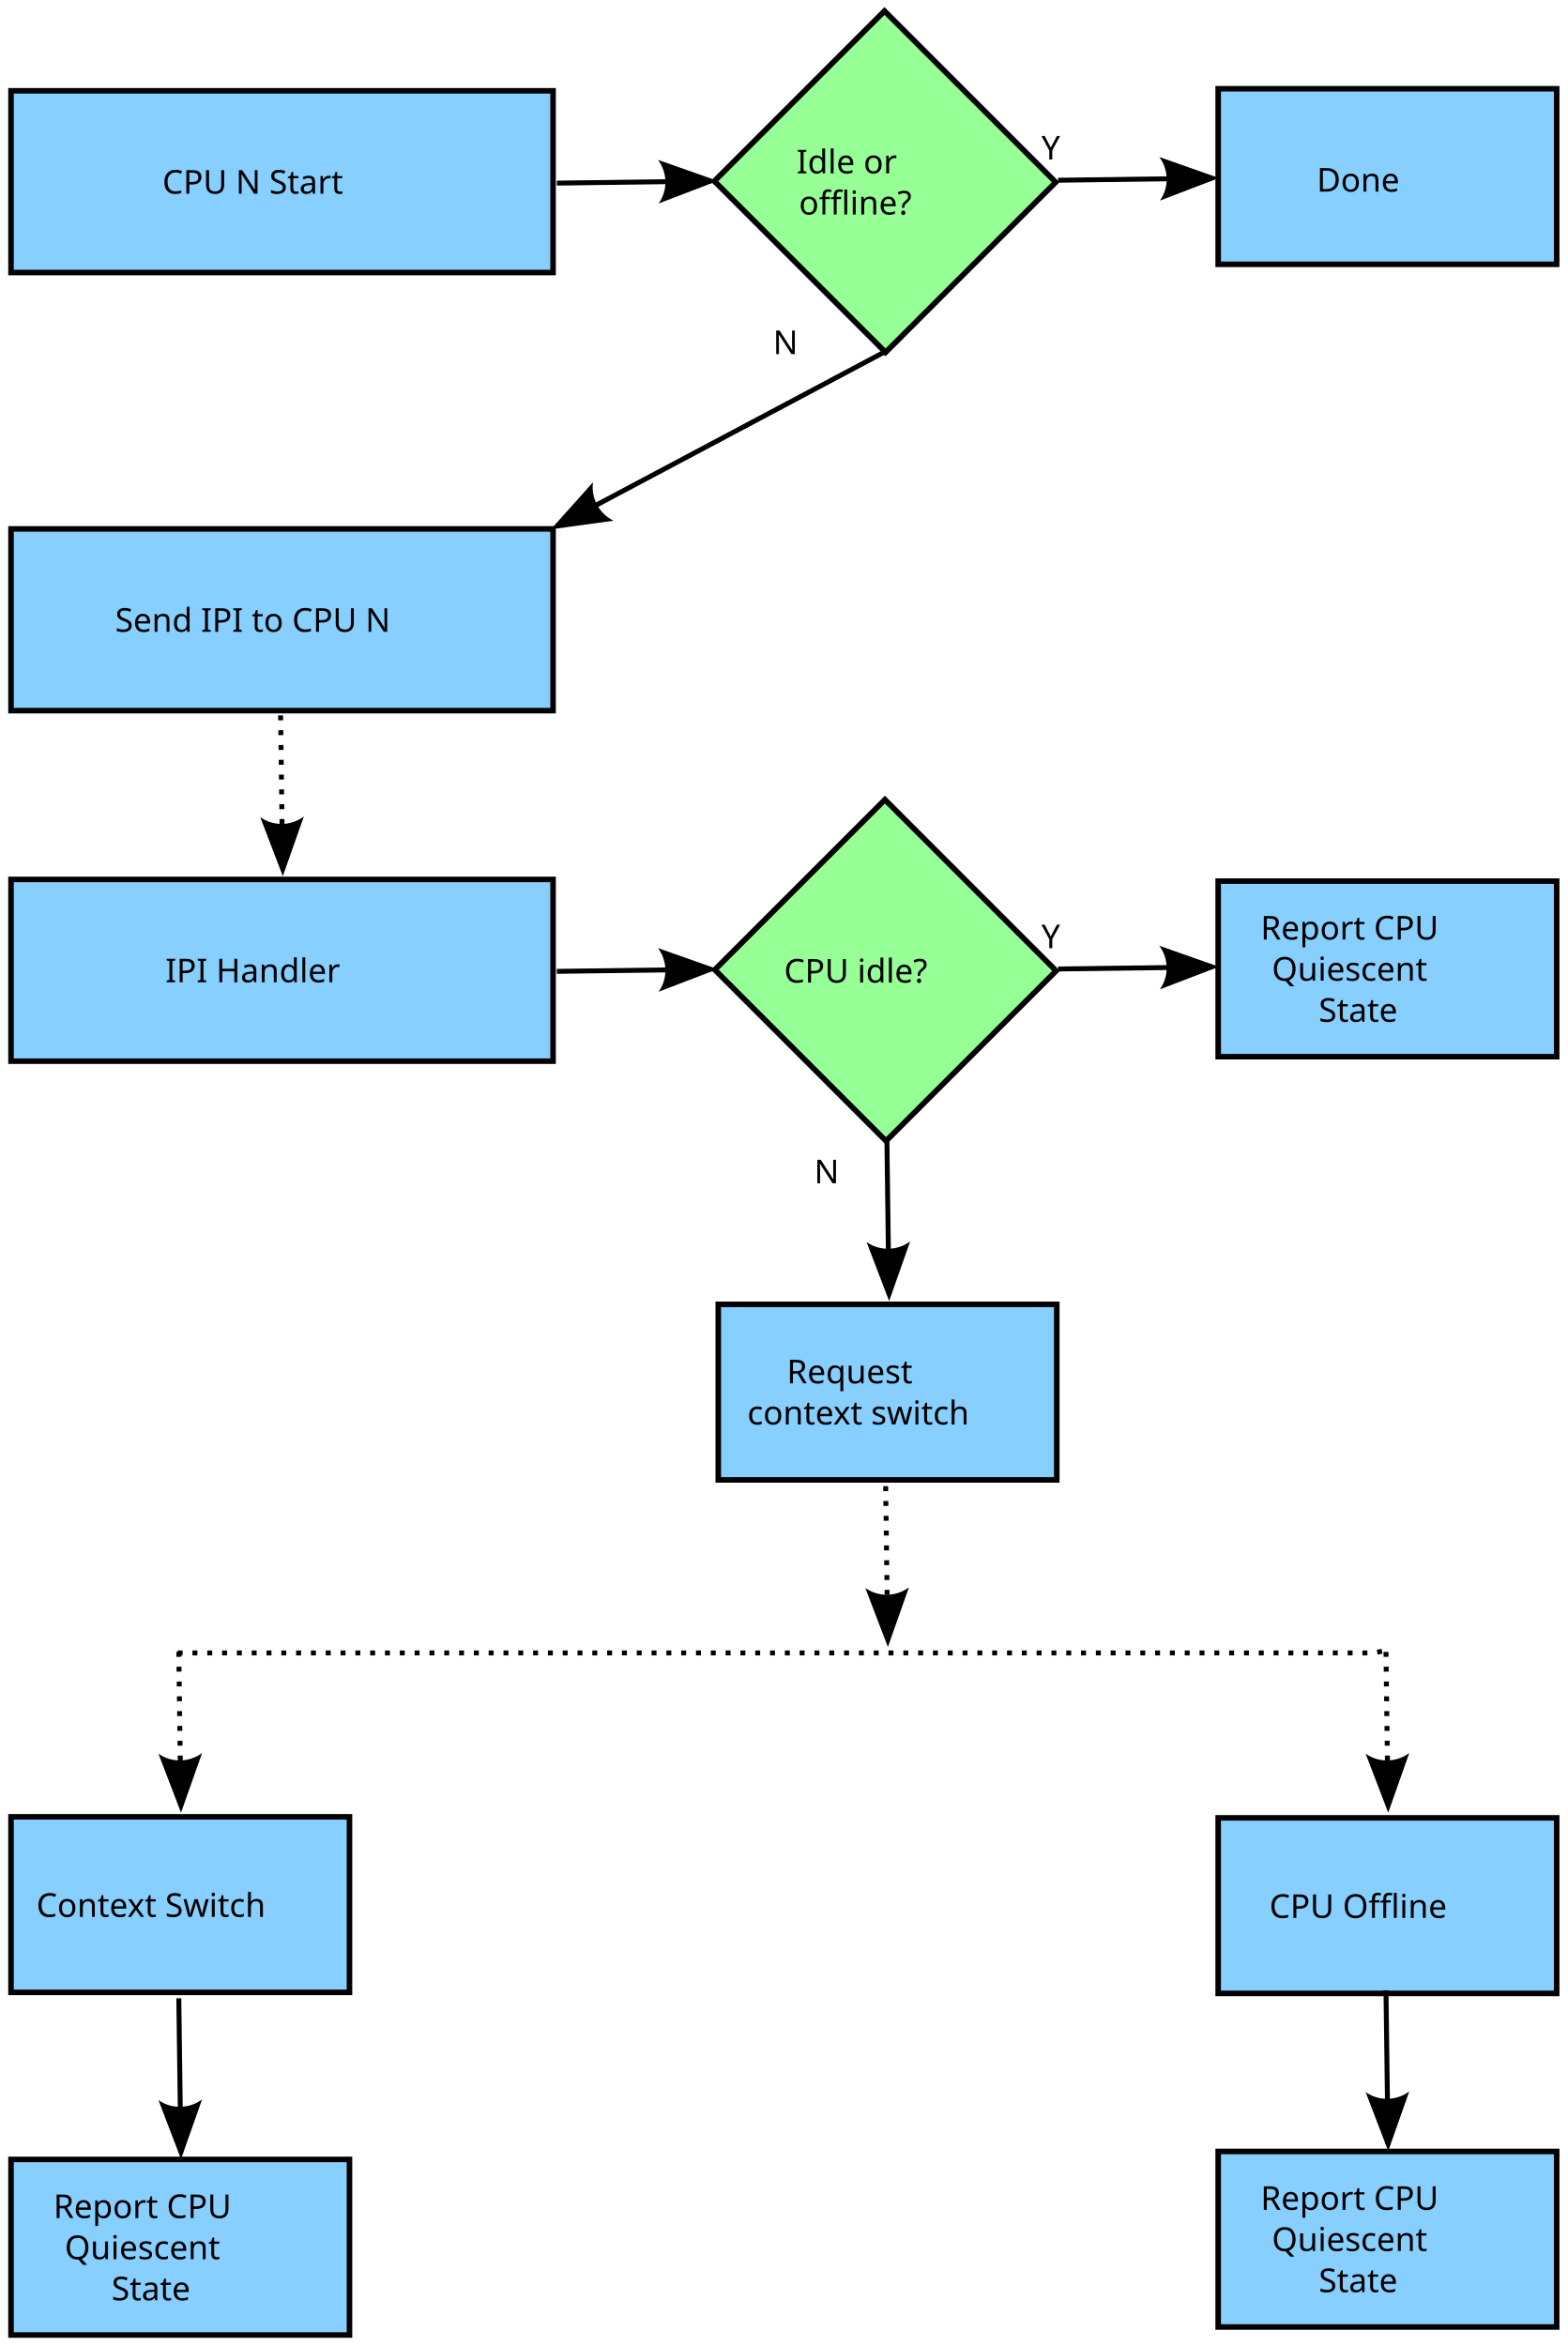
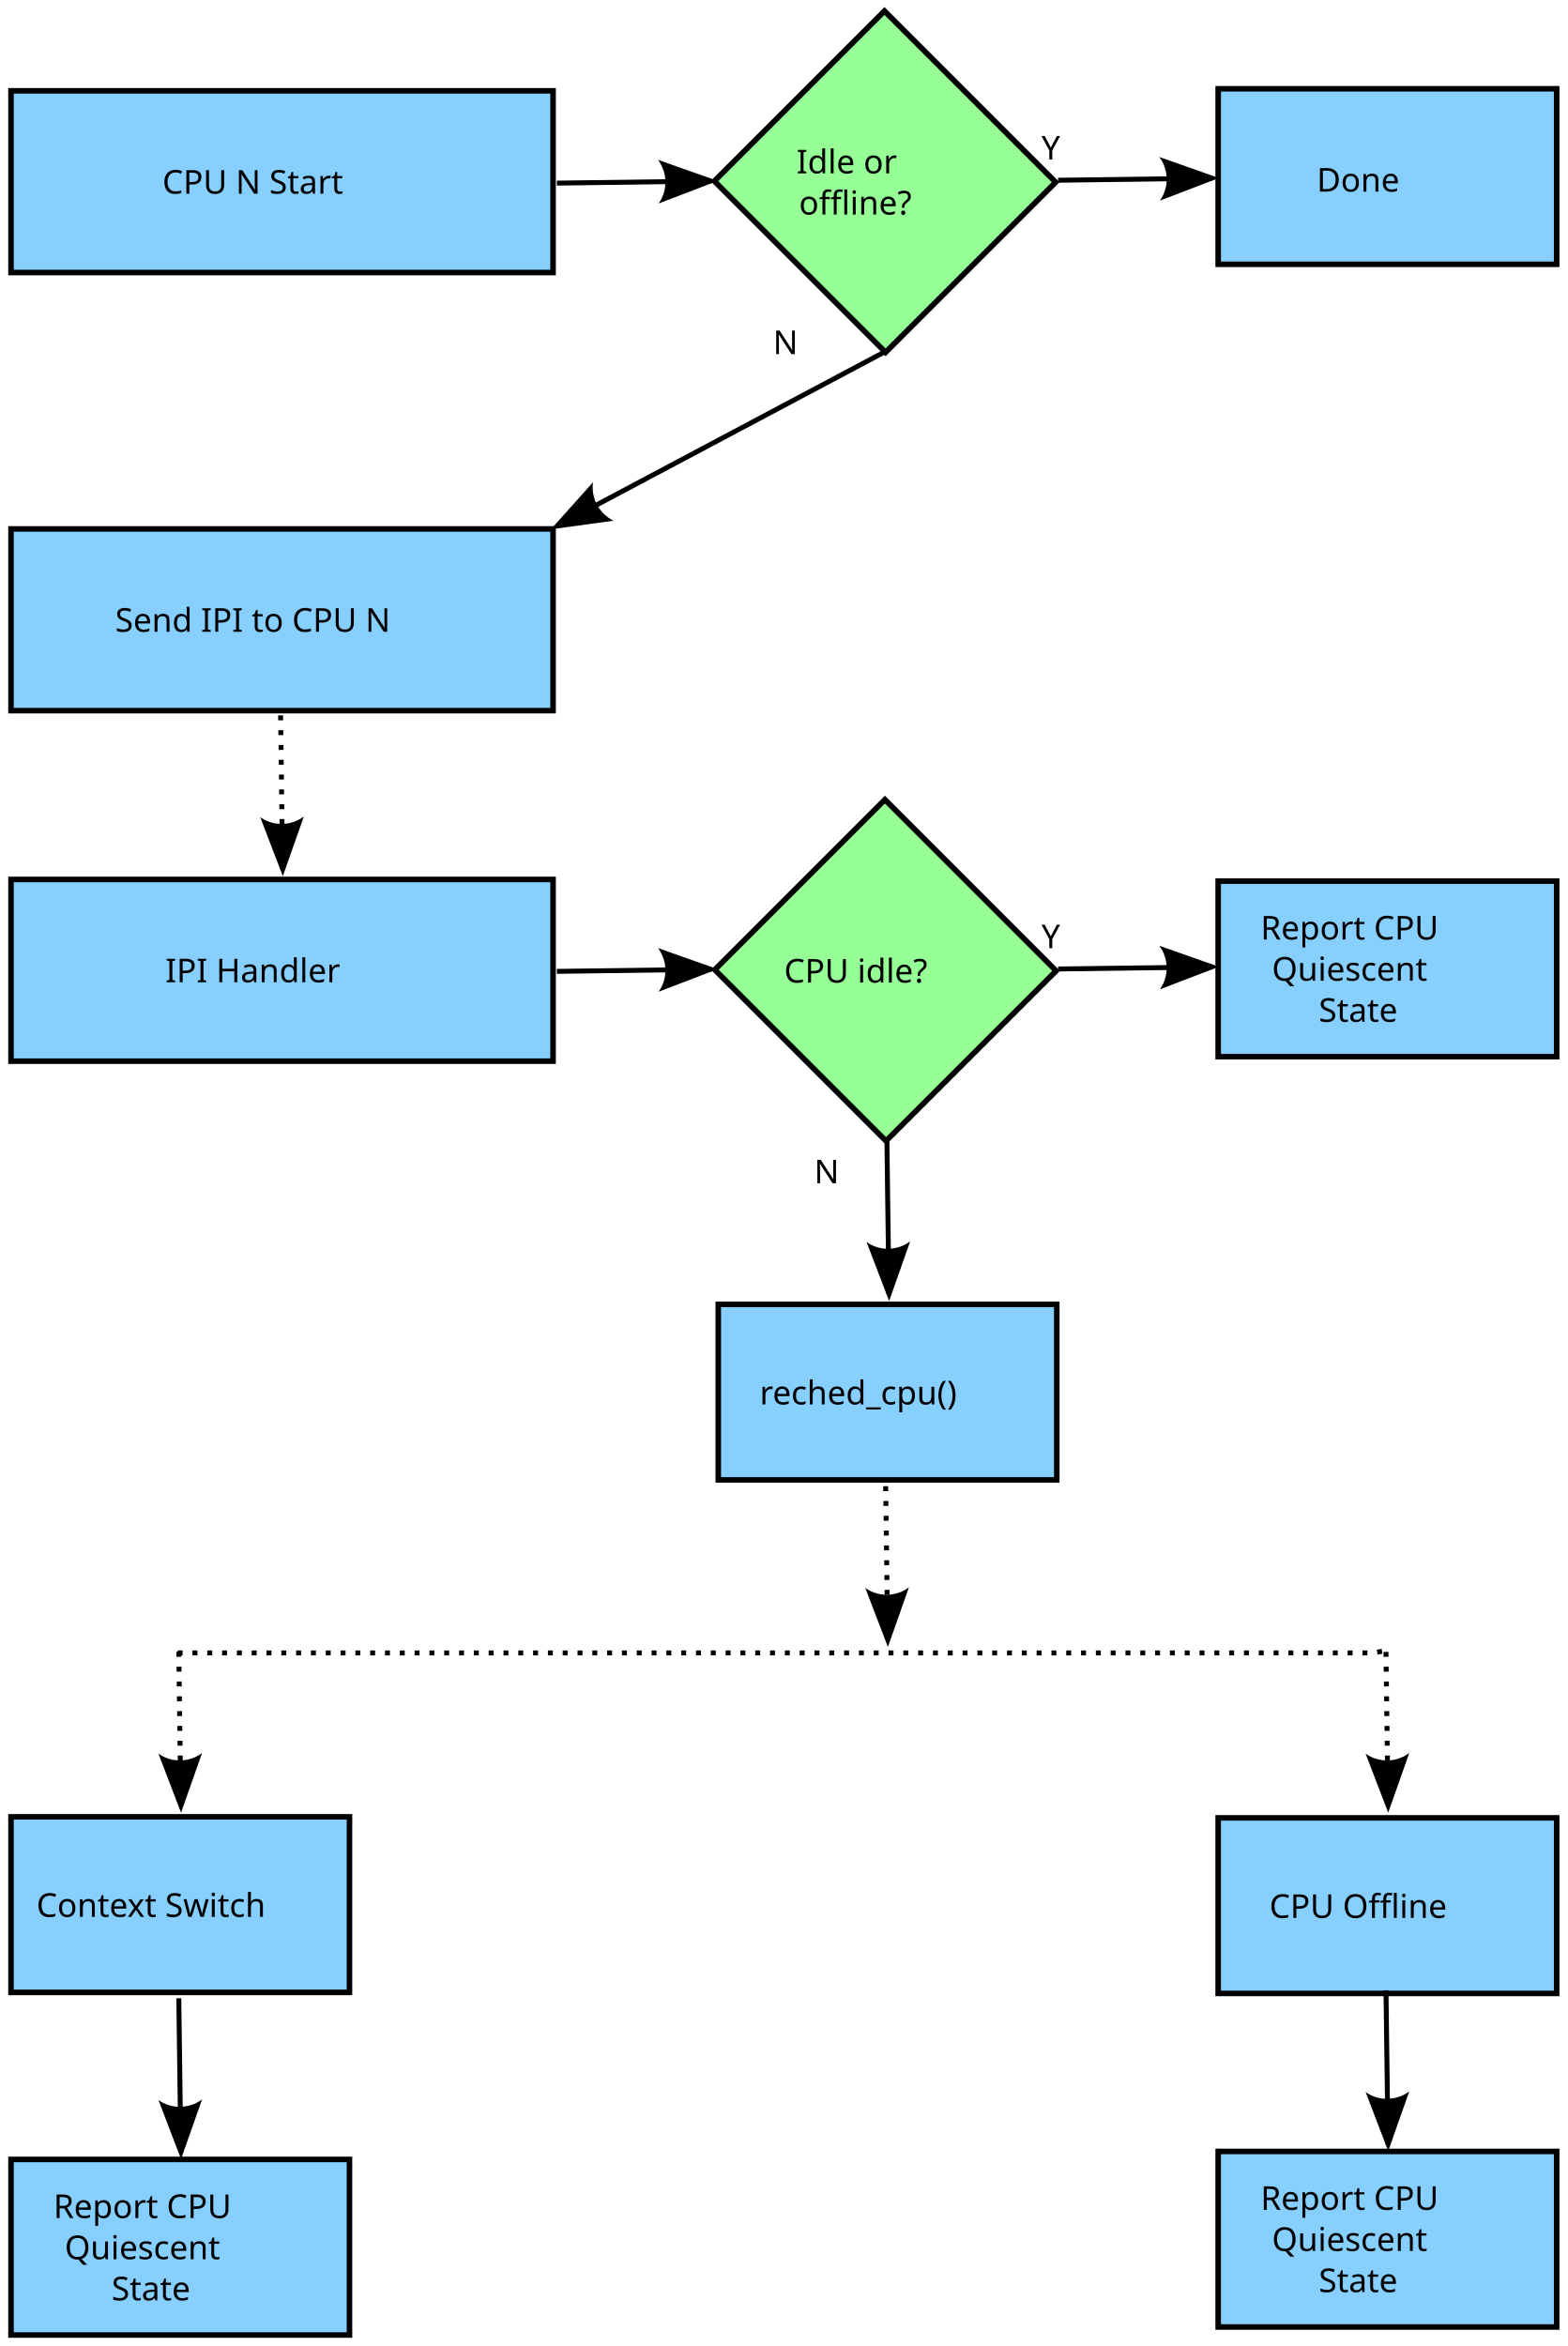
<svg xmlns="http://www.w3.org/2000/svg" width="952.682" height="1425.619" viewBox="-66 -66 12729.905 19049.38" id="svg2" version="1.1">
  <defs id="defs92">
    <marker orient="auto" refY="0" refX="0" id="Arrow2Lend" style="overflow:visible">
      <path id="path4146" style="fill-rule:evenodd;stroke-width:0.625;stroke-linejoin:round" d="M 8.719,4.034 -2.207,0.016 8.719,-4.002 c -1.745,2.372 -1.735,5.617 -6e-7,8.035 z" transform="matrix(-1.1,0,0,-1.1,-1.1,0)" />
    </marker>
    <marker orient="auto" refY="0" refX="0" id="Arrow1Mend" style="overflow:visible">
      <path id="path3852" d="M 0,0 5,-5 -12.5,0 5,5 0,0 z" style="fill-rule:evenodd;stroke:#000000;stroke-width:1pt" transform="matrix(-0.4,0,0,-0.4,-4,0)" />
    </marker>
    <marker orient="auto" refY="0" refX="0" id="Arrow1Mend-9" style="overflow:visible">
      <path id="path3852-7" d="M 0,0 5,-5 -12.5,0 5,5 0,0 z" style="fill-rule:evenodd;stroke:#000000;stroke-width:1pt" transform="matrix(-0.4,0,0,-0.4,-4,0)" />
    </marker>
    <marker orient="auto" refY="0" refX="0" id="Arrow2Lend-7" style="overflow:visible">
      <path id="path4146-6" style="fill-rule:evenodd;stroke-width:0.625;stroke-linejoin:round" d="M 8.719,4.034 -2.207,0.016 8.719,-4.002 c -1.745,2.372 -1.735,5.617 -6e-7,8.035 z" transform="matrix(-1.1,0,0,-1.1,-1.1,0)" />
    </marker>
    <marker orient="auto" refY="0" refX="0" id="Arrow2Lend-1" style="overflow:visible">
      <path id="path4146-4" style="fill-rule:evenodd;stroke-width:0.625;stroke-linejoin:round" d="M 8.719,4.034 -2.207,0.016 8.719,-4.002 c -1.745,2.372 -1.735,5.617 -6e-7,8.035 z" transform="matrix(-1.1,0,0,-1.1,-1.1,0)" />
    </marker>
    <marker orient="auto" refY="0" refX="0" id="Arrow2Lend-16" style="overflow:visible">
      <path id="path4146-8" style="fill-rule:evenodd;stroke-width:0.625;stroke-linejoin:round" d="M 8.719,4.034 -2.207,0.016 8.719,-4.002 c -1.745,2.372 -1.735,5.617 -6e-7,8.035 z" transform="matrix(-1.1,0,0,-1.1,-1.1,0)" />
    </marker>
    <marker orient="auto" refY="0" refX="0" id="Arrow2Lend-160" style="overflow:visible">
      <path id="path4146-5" style="fill-rule:evenodd;stroke-width:0.625;stroke-linejoin:round" d="M 8.719,4.034 -2.207,0.016 8.719,-4.002 c -1.745,2.372 -1.735,5.617 -6e-7,8.035 z" transform="matrix(-1.1,0,0,-1.1,-1.1,0)" />
    </marker>
    <marker orient="auto" refY="0" refX="0" id="Arrow2Lend-78" style="overflow:visible">
      <path id="path4146-66" style="fill-rule:evenodd;stroke-width:0.625;stroke-linejoin:round" d="M 8.719,4.034 -2.207,0.016 8.719,-4.002 c -1.745,2.372 -1.735,5.617 -6e-7,8.035 z" transform="matrix(-1.1,0,0,-1.1,-1.1,0)" />
    </marker>
    <marker orient="auto" refY="0" refX="0" id="Arrow2Lend-8" style="overflow:visible">
      <path id="path4146-56" style="fill-rule:evenodd;stroke-width:0.625;stroke-linejoin:round" d="M 8.719,4.034 -2.207,0.016 8.719,-4.002 c -1.745,2.372 -1.735,5.617 -6e-7,8.035 z" transform="matrix(-1.1,0,0,-1.1,-1.1,0)" />
    </marker>
    <marker orient="auto" refY="0" refX="0" id="Arrow2Lend-19" style="overflow:visible">
      <path id="path4146-89" style="fill-rule:evenodd;stroke-width:0.625;stroke-linejoin:round" d="M 8.719,4.034 -2.207,0.016 8.719,-4.002 c -1.745,2.372 -1.735,5.617 -6e-7,8.035 z" transform="matrix(-1.1,0,0,-1.1,-1.1,0)" />
    </marker>
    <marker orient="auto" refY="0" refX="0" id="Arrow2Lend-85" style="overflow:visible">
      <path id="path4146-3" style="fill-rule:evenodd;stroke-width:0.625;stroke-linejoin:round" d="M 8.719,4.034 -2.207,0.016 8.719,-4.002 c -1.745,2.372 -1.735,5.617 -6e-7,8.035 z" transform="matrix(-1.1,0,0,-1.1,-1.1,0)" />
    </marker>
    <marker orient="auto" refY="0" refX="0" id="Arrow2Lend-73" style="overflow:visible">
      <path id="path4146-55" style="fill-rule:evenodd;stroke-width:0.625;stroke-linejoin:round" d="M 8.719,4.034 -2.207,0.016 8.719,-4.002 c -1.745,2.372 -1.735,5.617 -6e-7,8.035 z" transform="matrix(-1.1,0,0,-1.1,-1.1,0)" />
    </marker>
    <marker orient="auto" refY="0" refX="0" id="Arrow2Lend-5" style="overflow:visible">
      <path id="path4146-88" style="fill-rule:evenodd;stroke-width:0.625;stroke-linejoin:round" d="M 8.719,4.034 -2.207,0.016 8.719,-4.002 c -1.745,2.372 -1.735,5.617 -6e-7,8.035 z" transform="matrix(-1.1,0,0,-1.1,-1.1,0)" />
    </marker>
    <marker orient="auto" refY="0" refX="0" id="Arrow2Lend-198" style="overflow:visible">
      <path id="path4146-2" style="fill-rule:evenodd;stroke-width:0.625;stroke-linejoin:round" d="M 8.719,4.034 -2.207,0.016 8.719,-4.002 c -1.745,2.372 -1.735,5.617 -6e-7,8.035 z" transform="matrix(-1.1,0,0,-1.1,-1.1,0)" />
    </marker>
    <marker orient="auto" refY="0" refX="0" id="Arrow2Lend-4" style="overflow:visible">
      <path id="path4146-22" style="fill-rule:evenodd;stroke-width:0.625;stroke-linejoin:round" d="M 8.719,4.034 -2.207,0.016 8.719,-4.002 c -1.745,2.372 -1.735,5.617 -6e-7,8.035 z" transform="matrix(-1.1,0,0,-1.1,-1.1,0)" />
    </marker>
    <marker orient="auto" refY="0" refX="0" id="marker5072" style="overflow:visible">
      <path id="path5074" style="fill-rule:evenodd;stroke-width:0.625;stroke-linejoin:round" d="M 8.719,4.034 -2.207,0.016 8.719,-4.002 c -1.745,2.372 -1.735,5.617 -6e-7,8.035 z" transform="matrix(-1.1,0,0,-1.1,-1.1,0)" />
    </marker>
    <marker orient="auto" refY="0" refX="0" id="Arrow2Lend-87" style="overflow:visible">
      <path id="path4146-63" style="fill-rule:evenodd;stroke-width:0.625;stroke-linejoin:round" d="M 8.719,4.034 -2.207,0.016 8.719,-4.002 c -1.745,2.372 -1.735,5.617 -6e-7,8.035 z" transform="matrix(-1.1,0,0,-1.1,-1.1,0)" />
    </marker>
    <marker orient="auto" refY="0" refX="0" id="Arrow2Lend-6" style="overflow:visible">
      <path id="path4146-26" style="fill-rule:evenodd;stroke-width:0.625;stroke-linejoin:round" d="M 8.719,4.034 -2.207,0.016 8.719,-4.002 c -1.745,2.372 -1.735,5.617 -6e-7,8.035 z" transform="matrix(-1.1,0,0,-1.1,-1.1,0)" />
    </marker>
    <marker orient="auto" refY="0" refX="0" id="Arrow2Lend-0" style="overflow:visible">
      <path id="path4146-51" style="fill-rule:evenodd;stroke-width:0.625;stroke-linejoin:round" d="M 8.719,4.034 -2.207,0.016 8.719,-4.002 c -1.745,2.372 -1.735,5.617 -6e-7,8.035 z" transform="matrix(-1.1,0,0,-1.1,-1.1,0)" />
    </marker>
    <marker orient="auto" refY="0" refX="0" id="Arrow2Lend-58" style="overflow:visible">
      <path id="path4146-61" style="fill-rule:evenodd;stroke-width:0.625;stroke-linejoin:round" d="M 8.719,4.034 -2.207,0.016 8.719,-4.002 c -1.745,2.372 -1.735,5.617 -6e-7,8.035 z" transform="matrix(-1.1,0,0,-1.1,-1.1,0)" />
    </marker>
  </defs>
  <g style="fill:none;stroke-width:0.025in" id="g4" transform="translate(23.31281,523.4126)">
    <g id="g4104" transform="translate(-1068.975,0)">
      <rect transform="matrix(-0.7071068,0.7071068,-0.7071068,-0.7071068,0,0)" y="-7383.876" x="-6124.899" height="1966.225" width="1953.697" id="rect3032-1-0" style="fill:#96ff96;fill-opacity:1;stroke:#000000;stroke-width:45.004;stroke-miterlimit:4;stroke-opacity:1;stroke-dasharray:none;stroke-dashoffset:0" />
      <text id="text4098" y="818.403" x="8168.267" style="font-size:267.244px;font-style:normal;font-weight:normal;text-align:center;line-height:125%;letter-spacing:0px;word-spacing:0px;text-anchor:middle;fill:#000000;fill-opacity:1;stroke:none;font-family:Sans" xml:space="preserve">
        <tspan y="818.403" x="8168.267" id="tspan4100">Idle or</tspan>
        <tspan id="tspan4102" y="1152.458" x="8168.267">offline?</tspan>
      </text>
    </g>
    <g id="g4114" transform="translate(0,147.9697)">
      <rect id="rect6" style="fill:#87cfff;stroke:#000000;stroke-width:45.004;stroke-linecap:butt;stroke-linejoin:miter;stroke-miterlimit:4;stroke-dasharray:none" rx="0" height="1475.664" width="4401.761" y="0" x="0" />
      <text id="text4110" y="835.112" x="2206.492" style="font-size:267.244px;font-style:normal;font-weight:normal;text-align:center;line-height:125%;letter-spacing:0px;word-spacing:0px;text-anchor:middle;fill:#000000;fill-opacity:1;stroke:none;font-family:Sans" xml:space="preserve">
        <tspan y="835.112" x="2206.492" id="tspan4112">CPU N Start</tspan>
      </text>
    </g>
    <path style="fill:none;stroke:#000000;stroke-width:40.087;stroke-linecap:butt;stroke-linejoin:miter;stroke-miterlimit:4;stroke-opacity:1;stroke-dasharray:none;marker-end:url(#Arrow2Lend)" d="M 4432.505,897.492 5684.875,880.794" id="path4119" />
    <path style="fill:none;stroke:#000000;stroke-width:40.087;stroke-linecap:butt;stroke-linejoin:miter;stroke-miterlimit:4;stroke-opacity:1;stroke-dasharray:none;marker-end:url(#Arrow2Lend)" d="M 8503.001,874.122 9755.37,857.423" id="path4119-8" />
    <text xml:space="preserve" style="font-size:267.244px;font-style:normal;font-weight:normal;text-align:center;line-height:125%;letter-spacing:0px;word-spacing:0px;text-anchor:middle;fill:#000000;fill-opacity:1;stroke:none;font-family:Sans" x="8617.098" y="705.51" id="text4593">
      <tspan id="tspan4595" x="8617.098" y="705.51">Y</tspan>
    </text>
    <g style="fill:none;stroke-width:0.025in" id="g4114-9" transform="translate(9722.473,131.2711)">
      <rect id="rect6-0" style="fill:#87cfff;stroke:#000000;stroke-width:45.004;stroke-linecap:butt;stroke-linejoin:miter;stroke-miterlimit:4;stroke-dasharray:none" rx="0" height="1425.569" width="2748.633" y="0" x="80.173" />
      <text id="text4110-5" y="835.112" x="1460.101" style="font-size:267.244px;font-style:normal;font-weight:normal;text-align:center;line-height:125%;letter-spacing:0px;word-spacing:0px;text-anchor:middle;fill:#000000;fill-opacity:1;stroke:none;font-family:Sans" xml:space="preserve">
        <tspan y="835.112" x="1460.101" id="tspan4112-9">Done</tspan>
      </text>
    </g>
    <g style="fill:none;stroke-width:0.025in" id="g4114-5" transform="translate(0,3705.346)">
      <rect id="rect6-1" style="fill:#87cfff;stroke:#000000;stroke-width:45.004;stroke-linecap:butt;stroke-linejoin:miter;stroke-miterlimit:4;stroke-dasharray:none" rx="0" height="1475.664" width="4401.761" y="0" x="0" />
      <text id="text4110-9" y="835.112" x="2206.492" style="font-size:267.244px;font-style:normal;font-weight:normal;text-align:center;line-height:125%;letter-spacing:0px;word-spacing:0px;text-anchor:middle;fill:#000000;fill-opacity:1;stroke:none;font-family:Sans" xml:space="preserve">
        <tspan y="835.112" x="2206.492" id="tspan4776">Send IPI to CPU N</tspan>
      </text>
    </g>
    <path style="fill:none;stroke:#000000;stroke-width:40.087;stroke-linecap:butt;stroke-linejoin:miter;stroke-miterlimit:4;stroke-opacity:1;stroke-dasharray:none;marker-end:url(#Arrow2Lend)" d="M 7102.563,2263.517 4430.84,3682.869" id="path4119-3" />
    <g style="fill:none;stroke-width:0.025in" id="g4104-1" transform="translate(-1065.335,6403.578)">
      <rect transform="matrix(-0.7071068,0.7071068,-0.7071068,-0.7071068,0,0)" y="-7383.876" x="-6124.899" height="1966.225" width="1953.697" id="rect3032-1-0-6" style="fill:#96ff96;fill-opacity:1;stroke:#000000;stroke-width:45.004;stroke-miterlimit:4;stroke-opacity:1;stroke-dasharray:none;stroke-dashoffset:0" />
      <text id="text4098-3" y="985.431" x="8168.267" style="font-size:267.244px;font-style:normal;font-weight:normal;text-align:center;line-height:125%;letter-spacing:0px;word-spacing:0px;text-anchor:middle;fill:#000000;fill-opacity:1;stroke:none;font-family:Sans" xml:space="preserve">
        <tspan y="985.431" x="8168.267" id="tspan3109">CPU idle?</tspan>
      </text>
    </g>
    <text xml:space="preserve" style="font-size:267.244px;font-style:normal;font-weight:normal;text-align:center;line-height:125%;letter-spacing:0px;word-spacing:0px;text-anchor:middle;fill:#000000;fill-opacity:1;stroke:none;font-family:Sans" x="6463.086" y="2285.677" id="text4593-0">
      <tspan id="tspan4595-6" x="6463.086" y="2285.677">N</tspan>
    </text>
    <path style="fill:none;stroke:#000000;stroke-width:40.087;stroke-linecap:butt;stroke-linejoin:miter;stroke-miterlimit:4;stroke-opacity:1;stroke-dasharray:40.087, 80.173;stroke-dashoffset:0;marker-end:url(#Arrow2Lend)" d="m 2189.19,5219.361 16.698,1252.37" id="path4119-0" />
    <g style="fill:none;stroke-width:0.025in" id="g4114-5-2" transform="translate(0,6551.548)">
      <rect id="rect6-1-7" style="fill:#87cfff;stroke:#000000;stroke-width:45.004;stroke-linecap:butt;stroke-linejoin:miter;stroke-miterlimit:4;stroke-dasharray:none" rx="0" height="1475.664" width="4401.761" y="0" x="0" />
      <text id="text4110-9-5" y="835.112" x="2206.492" style="font-size:267.244px;font-style:normal;font-weight:normal;text-align:center;line-height:125%;letter-spacing:0px;word-spacing:0px;text-anchor:middle;fill:#000000;fill-opacity:1;stroke:none;font-family:Sans" xml:space="preserve">
        <tspan y="835.112" x="2206.492" id="tspan4776-5">IPI Handler</tspan>
      </text>
    </g>
    <path style="fill:none;stroke:#000000;stroke-width:40.087;stroke-linecap:butt;stroke-linejoin:miter;stroke-miterlimit:4;stroke-opacity:1;stroke-dasharray:none;marker-end:url(#Arrow2Lend)" d="m 4432.505,7297.968 1252.37,-16.698" id="path4119-2" />
    <path style="fill:none;stroke:#000000;stroke-width:40.087;stroke-linecap:butt;stroke-linejoin:miter;stroke-miterlimit:4;stroke-opacity:1;stroke-dasharray:none;marker-end:url(#Arrow2Lend)" d="m 8503.001,7278.659 1252.369,-16.698" id="path4119-8-7" />
    <text xml:space="preserve" style="font-size:267.244px;font-style:normal;font-weight:normal;text-align:center;line-height:125%;letter-spacing:0px;word-spacing:0px;text-anchor:middle;fill:#000000;fill-opacity:1;stroke:none;font-family:Sans" x="8617.098" y="7110.019" id="text4593-4">
      <tspan id="tspan4595-0" x="8617.098" y="7110.019">Y</tspan>
    </text>
    <g style="fill:none;stroke-width:0.025in" id="g4114-9-3" transform="translate(9722.473,6535.809)">
      <rect id="rect6-0-7" style="fill:#87cfff;stroke:#000000;stroke-width:45.004;stroke-linecap:butt;stroke-linejoin:miter;stroke-miterlimit:4;stroke-dasharray:none" rx="0" height="1425.569" width="2748.633" y="29.467" x="80.173" />
      <text id="text4110-5-7" y="503.716" x="1460.101" style="font-size:267.244px;font-style:normal;font-weight:normal;text-align:center;line-height:125%;letter-spacing:0px;word-spacing:0px;text-anchor:middle;fill:#000000;fill-opacity:1;stroke:none;font-family:Sans" xml:space="preserve">
        <tspan y="503.716" x="1460.101" id="tspan4112-9-0">Report CPU</tspan>
        <tspan y="837.77" x="1460.101" id="tspan4923">Quiescent</tspan>
        <tspan y="1171.825" x="1460.101" id="tspan4925">State</tspan>
      </text>
    </g>
    <path style="fill:none;stroke:#000000;stroke-width:40.087;stroke-linecap:butt;stroke-linejoin:miter;stroke-miterlimit:4;stroke-opacity:1;stroke-dasharray:40.087, 80.173;stroke-dashoffset:0;marker-end:url(#Arrow2Lend)" d="m 7102.563,11478.337 16.698,1252.35" id="path4119-0-0" />
    <text xml:space="preserve" style="font-size:267.244px;font-style:normal;font-weight:normal;text-align:center;line-height:125%;letter-spacing:0px;word-spacing:0px;text-anchor:middle;fill:#000000;fill-opacity:1;stroke:none;font-family:Sans" x="6797.052" y="9018.681" id="text4593-3">
      <tspan id="tspan4595-2" x="6797.052" y="9018.681">N</tspan>
    </text>
    <g style="fill:none;stroke-width:0.025in" id="g4114-9-3-8" transform="translate(-80.17308,14133.68)">
      <rect id="rect6-0-7-5" style="fill:#87cfff;stroke:#000000;stroke-width:45.004;stroke-linecap:butt;stroke-linejoin:miter;stroke-miterlimit:4;stroke-dasharray:none" rx="0" height="1425.569" width="2748.633" y="29.467" x="80.173" />
      <text id="text4110-5-7-6" y="841.881" x="1460.101" style="font-size:267.244px;font-style:normal;font-weight:normal;text-align:center;line-height:125%;letter-spacing:0px;word-spacing:0px;text-anchor:middle;fill:#000000;fill-opacity:1;stroke:none;font-family:Sans" xml:space="preserve">
        <tspan y="841.881" x="1460.101" id="tspan4925-1">Context Switch</tspan>
      </text>
    </g>
    <path style="fill:none;stroke:#000000;stroke-width:40.087;stroke-linecap:butt;stroke-linejoin:miter;stroke-miterlimit:4;stroke-opacity:1;stroke-dasharray:40.087, 80.173;stroke-dashoffset:0;marker-end:url(#Arrow2Lend)" d="m 1362.626,12823.832 16.698,1252.369" id="path4119-0-0-7" />
    <path style="fill:none;stroke:#000000;stroke-width:40.087;stroke-linecap:butt;stroke-linejoin:miter;stroke-miterlimit:4;stroke-opacity:1;stroke-dasharray:none;stroke-dashoffset:0;marker-end:url(#Arrow2Lend)" d="m 1362.626,15636.491 16.698,1252.369" id="path4119-0-0-7-7" />
    <g style="fill:none;stroke-width:0.025in" id="g4114-9-3-8-1" transform="translate(9722.473,14142.03)">
      <rect id="rect6-0-7-5-1" style="fill:#87cfff;stroke:#000000;stroke-width:45.004;stroke-linecap:butt;stroke-linejoin:miter;stroke-miterlimit:4;stroke-dasharray:none" rx="0" height="1425.569" width="2748.633" y="29.467" x="80.173" />
      <text id="text4110-5-7-6-2" y="841.881" x="1460.101" style="font-size:267.244px;font-style:normal;font-weight:normal;text-align:center;line-height:125%;letter-spacing:0px;word-spacing:0px;text-anchor:middle;fill:#000000;fill-opacity:1;stroke:none;font-family:Sans" xml:space="preserve">
        <tspan y="841.881" x="1460.101" id="tspan4925-1-2">CPU Offline</tspan>
      </text>
    </g>
    <path style="fill:none;stroke:#000000;stroke-width:40.087;stroke-linecap:butt;stroke-linejoin:miter;stroke-miterlimit:4;stroke-opacity:1;stroke-dasharray:40.087, 80.173;stroke-dashoffset:0;marker-end:url(#Arrow2Lend)" d="m 11165.272,12823.832 16.698,1252.369" id="path4119-0-0-7-8" />
    <g style="fill:none;stroke-width:0.025in" id="g4114-9-3-9" transform="translate(-80.17308,16915.618)">
      <rect id="rect6-0-7-1" style="fill:#87cfff;stroke:#000000;stroke-width:45.004;stroke-linecap:butt;stroke-linejoin:miter;stroke-miterlimit:4;stroke-dasharray:none" rx="0" height="1425.569" width="2748.633" y="29.467" x="80.173" />
      <text id="text4110-5-7-3" y="505.478" x="1460.101" style="font-size:267.244px;font-style:normal;font-weight:normal;text-align:center;line-height:125%;letter-spacing:0px;word-spacing:0px;text-anchor:middle;fill:#000000;fill-opacity:1;stroke:none;font-family:Sans" xml:space="preserve">
        <tspan y="505.478" x="1460.101" id="tspan4112-9-0-4">Report CPU</tspan>
        <tspan y="839.532" x="1460.101" id="tspan4925-9">Quiescent</tspan>
        <tspan y="1173.586" x="1460.101" id="tspan3168">State</tspan>
      </text>
    </g>
    <path style="fill:none;stroke:#000000;stroke-width:40.087;stroke-linecap:butt;stroke-linejoin:miter;stroke-miterlimit:4;stroke-opacity:1;stroke-dasharray:none;stroke-dashoffset:0;marker-end:url(#Arrow2Lend)" d="m 11165.272,15571.534 16.698,1252.369" id="path4119-0-0-7-7-5" />
    <g style="fill:none;stroke-width:0.025in" id="g4114-9-3-9-2" transform="translate(9722.473,16850.66)">
      <rect id="rect6-0-7-1-8" style="fill:#87cfff;stroke:#000000;stroke-width:45.004;stroke-linecap:butt;stroke-linejoin:miter;stroke-miterlimit:4;stroke-dasharray:none" rx="0" height="1425.569" width="2748.633" y="29.467" x="80.173" />
      <text id="text4110-5-7-3-4" y="503.716" x="1460.101" style="font-size:267.244px;font-style:normal;font-weight:normal;text-align:center;line-height:125%;letter-spacing:0px;word-spacing:0px;text-anchor:middle;fill:#000000;fill-opacity:1;stroke:none;font-family:Sans" xml:space="preserve">
        <tspan y="503.716" x="1460.101" id="tspan4923-3-2">Report CPU</tspan>
        <tspan y="837.77" x="1460.101" id="tspan4925-9-9">Quiescent</tspan>
        <tspan y="1171.825" x="1460.101" id="tspan5239">State</tspan>
      </text>
    </g>
    <path style="fill:none;stroke:#000000;stroke-width:40.087;stroke-linecap:butt;stroke-linejoin:miter;stroke-miterlimit:4;stroke-opacity:1;stroke-dasharray:40.087, 80.173;stroke-dashoffset:0" d="m 1353.352,12832.071 9701.692,0 100.189,-16.698" id="path5265" />
    <path style="fill:none;stroke:#000000;stroke-width:40.087;stroke-linecap:butt;stroke-linejoin:miter;stroke-miterlimit:4;stroke-opacity:1;stroke-dasharray:none;stroke-dashoffset:0;marker-end:url(#Arrow2Lend)" d="m 7112.646,8669.187 16.698,1252.369" id="path4119-0-0-7-7-5-7" />
    <g style="fill:none;stroke-width:0.025in" id="g4114-9-3-8-1-8-3" transform="translate(5663.14,9972.363)">
      <rect id="rect6-0-7-5-1-1-9" style="fill:#87cfff;stroke:#000000;stroke-width:45.004;stroke-linecap:butt;stroke-linejoin:miter;stroke-miterlimit:4;stroke-dasharray:none" rx="0" height="1425.569" width="2748.633" y="29.467" x="80.173" />
-       <text id="text4110-5-7-6-2-4-0" y="670.743" x="1460.101" style="font-size:267.244px;font-style:normal;font-weight:normal;text-align:center;line-height:125%;letter-spacing:0px;word-spacing:0px;text-anchor:middle;fill:#000000;fill-opacity:1;stroke:none;font-family:Sans" xml:space="preserve">
-         <tspan y="670.743" x="1460.101" id="tspan4925-1-2-4-5">Request</tspan>
-         <tspan y="1004.798" x="1460.101" id="tspan3100">context switch</tspan>
+       <text id="text4110-5-7-6-2-4-0" y="841.881" x="1460.101" style="font-size:267.244px;font-style:normal;font-weight:normal;text-align:center;line-height:125%;letter-spacing:0px;word-spacing:0px;text-anchor:middle;fill:#000000;fill-opacity:1;stroke:none;font-family:Sans" xml:space="preserve">
+         <tspan y="841.881" x="1460.101" id="tspan4925-1-2-4-5">reched_cpu()</tspan>
      </text>
    </g>
  </g>
</svg>
